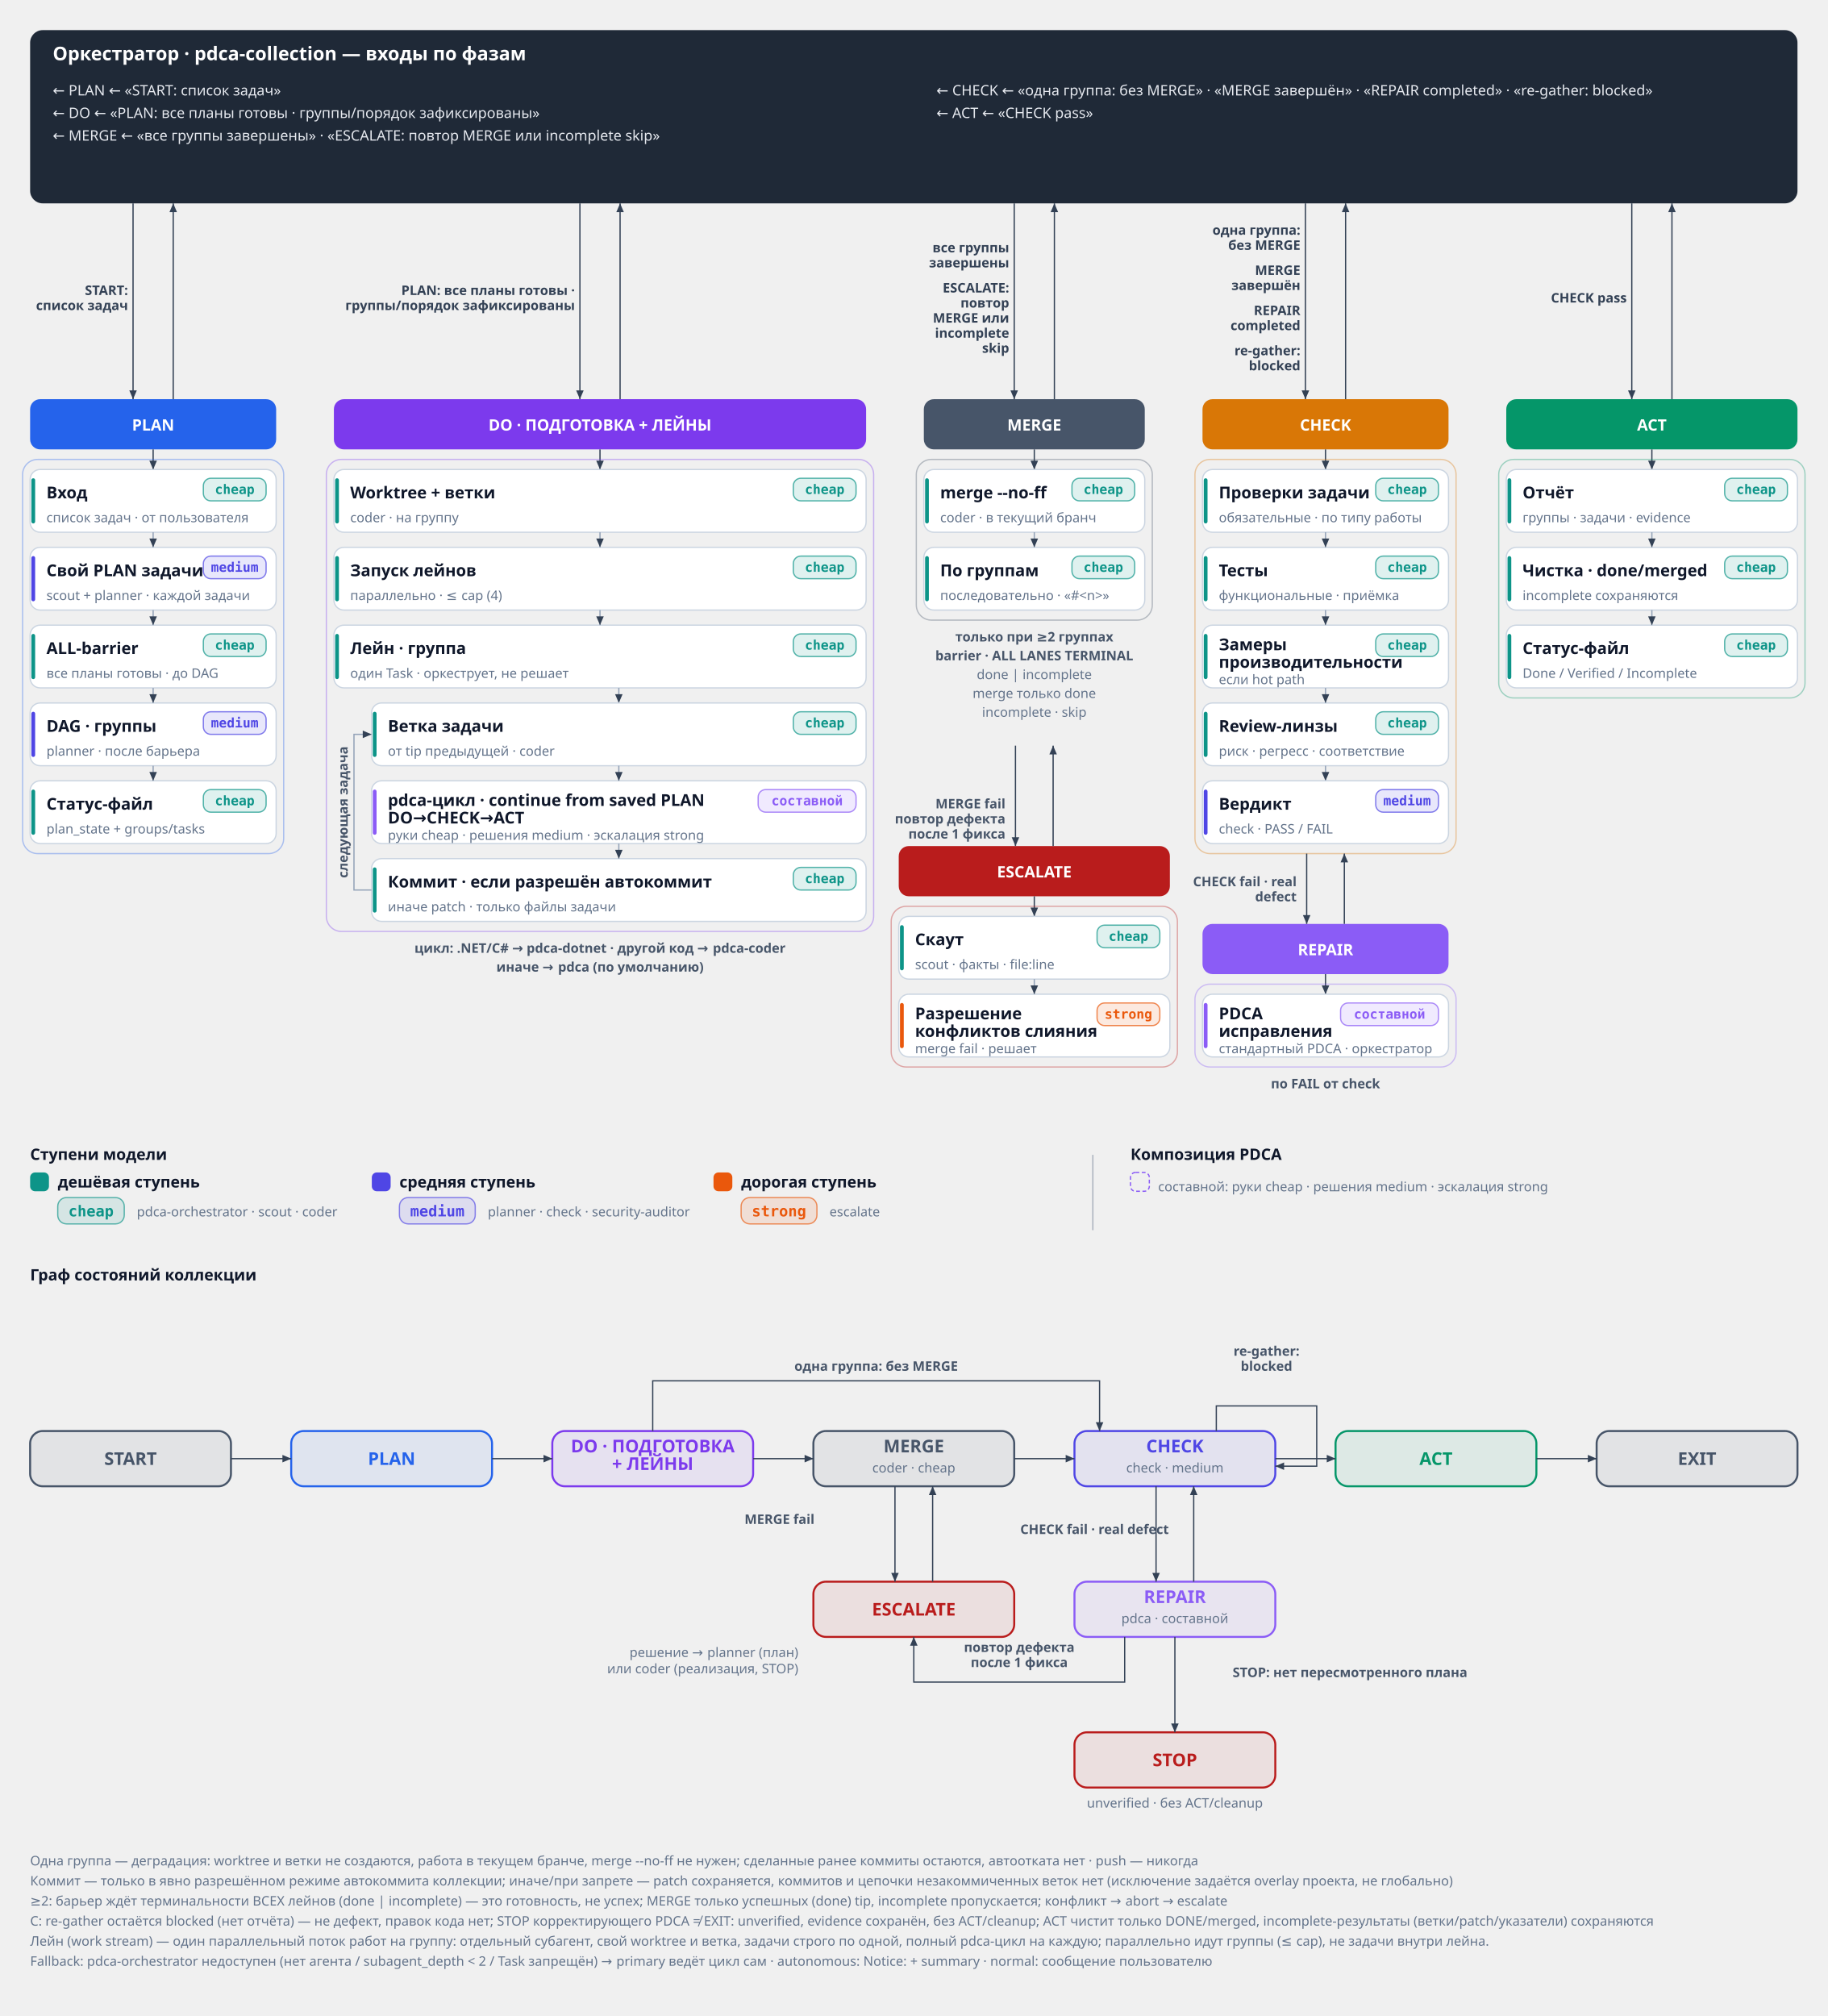
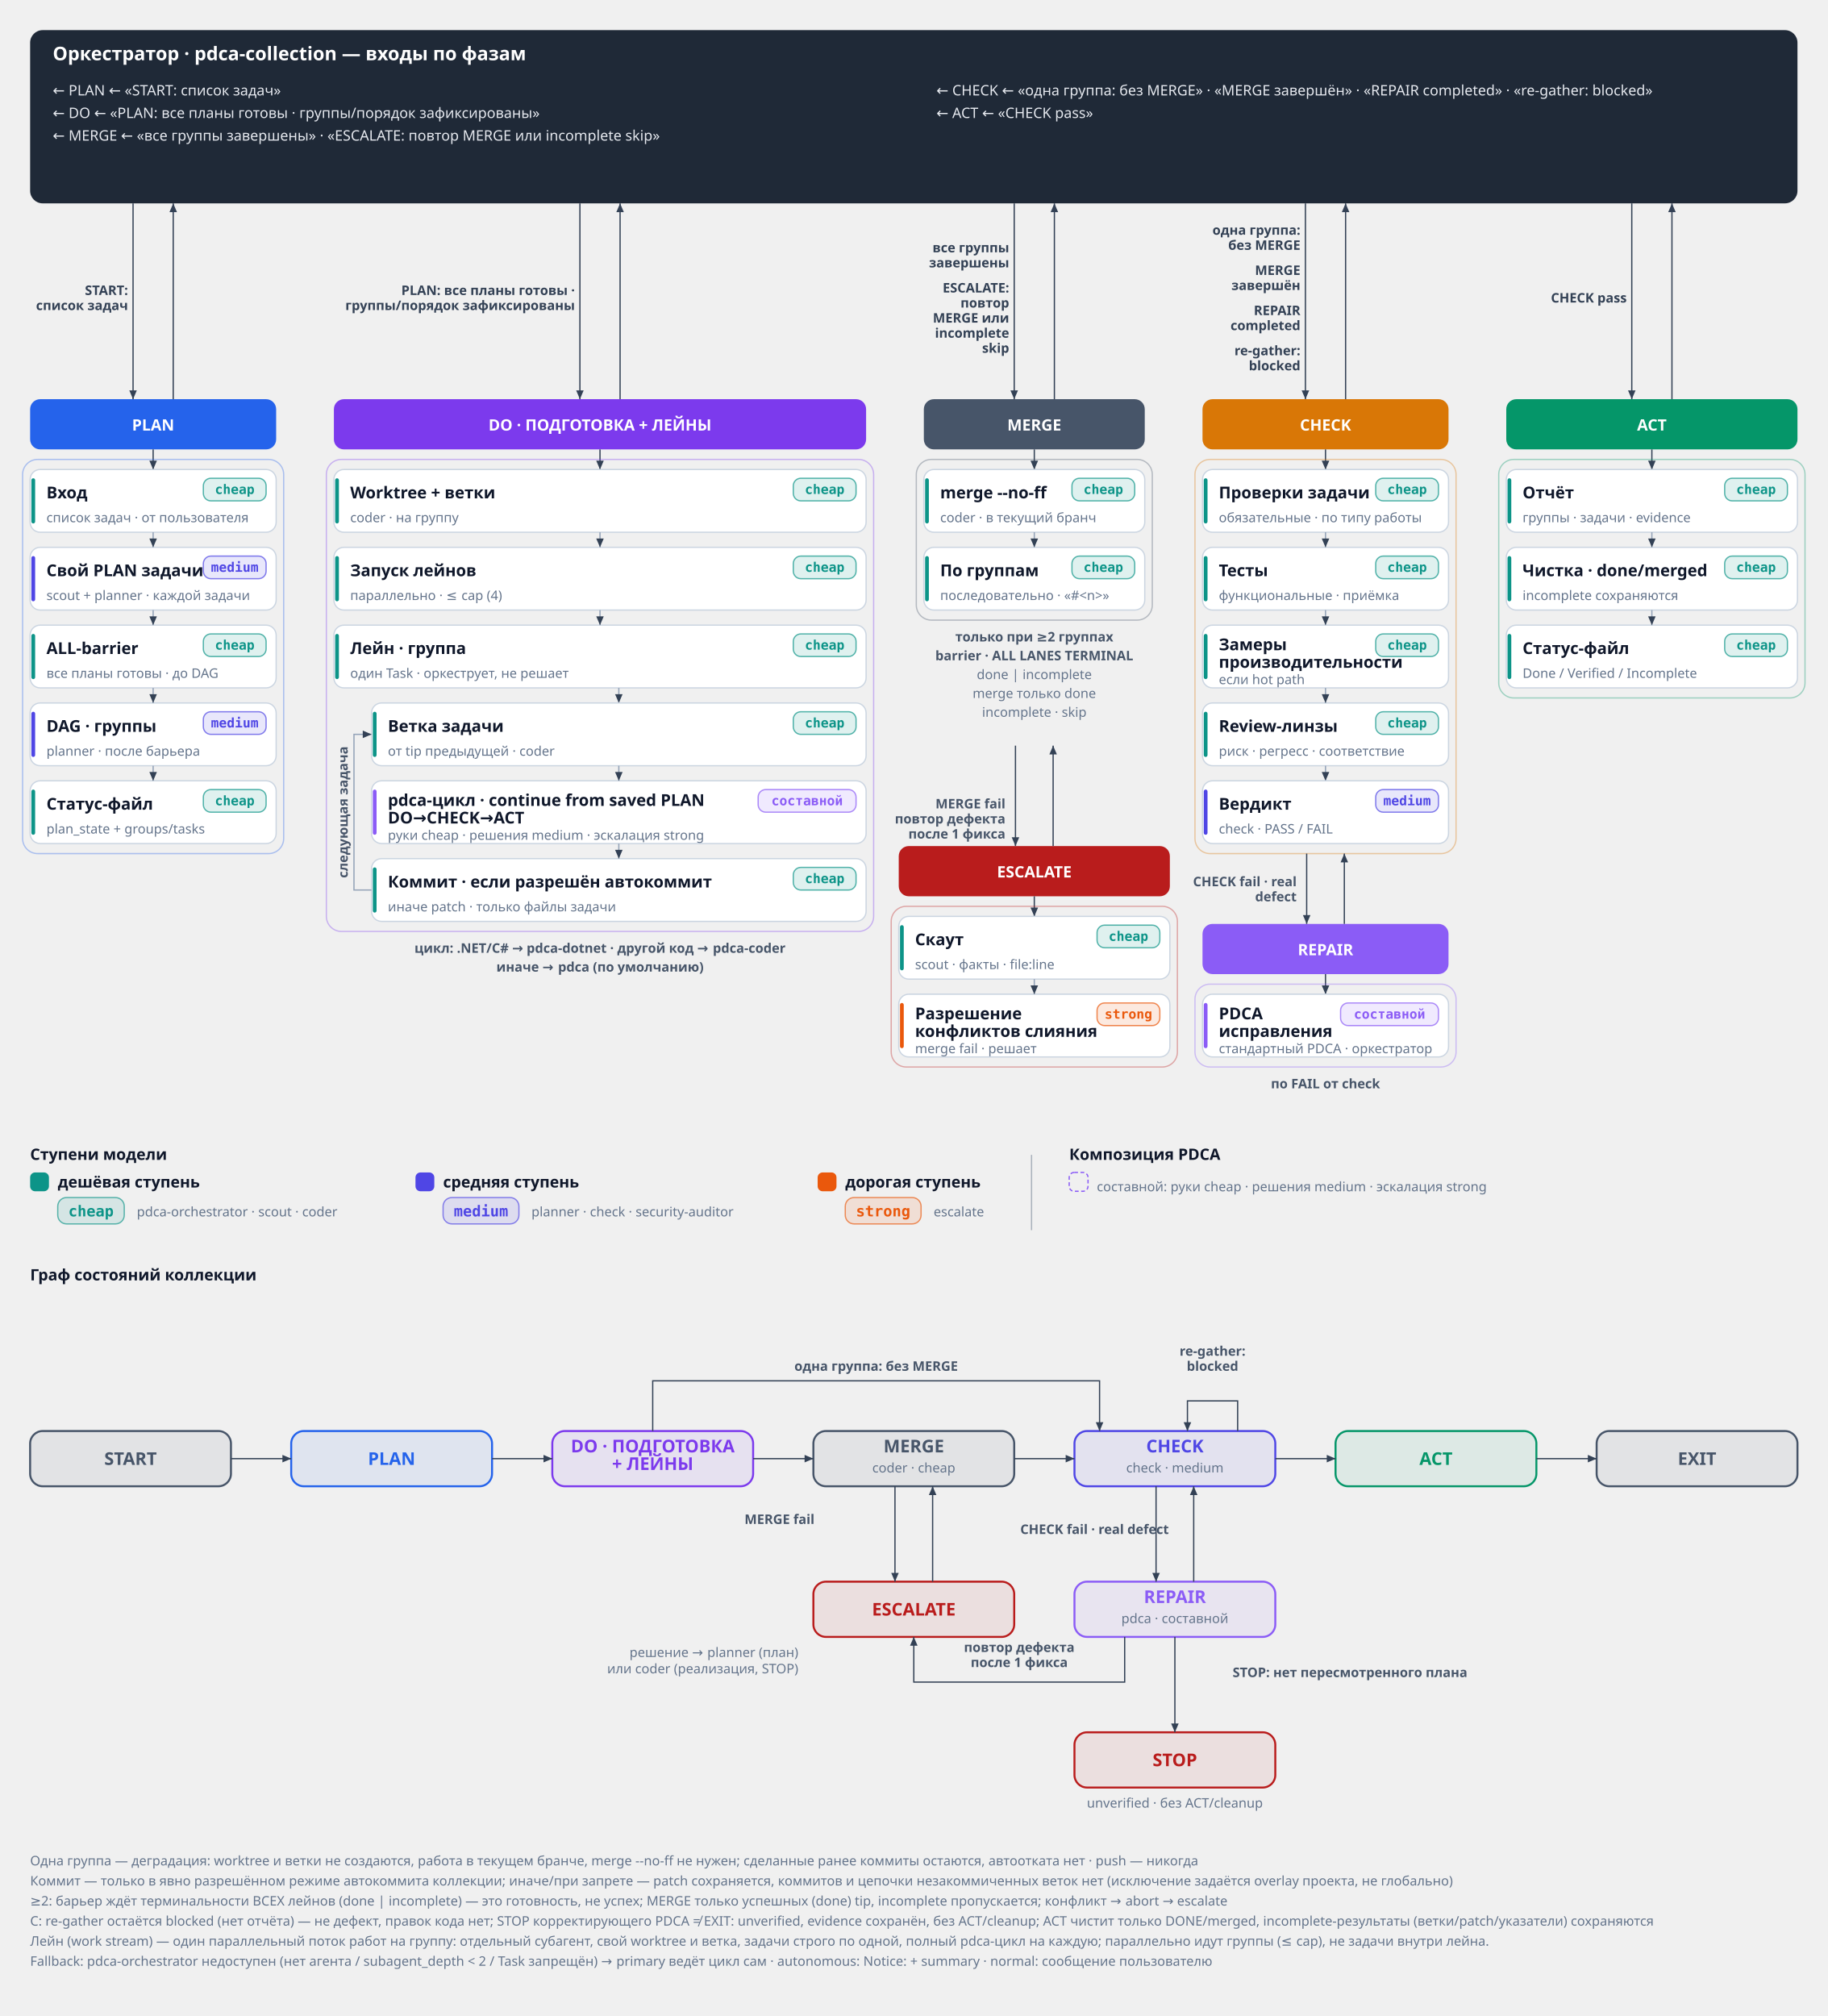
<svg xmlns="http://www.w3.org/2000/svg" viewBox="0 0 1456 1606" width="1456" font-family="Segoe UI, system-ui, sans-serif">
  <defs>
    <marker id="arrow" markerWidth="9" markerHeight="9" refX="7" refY="3" orient="auto">
      <path d="M0,0 L7,3 L0,6 Z" fill="#334155" />
    </marker>
  </defs>
  <style>
.t{font-size:13px;font-weight:600;fill:#0f172a}
.s{font-size:10.5px;fill:#64748b}
.h{font-size:12.5px;font-weight:700;fill:#ffffff}
.g{font-size:10.5px;font-weight:600}
.band{fill:#1f2937}
.bt{fill:#ffffff;font-size:15px;font-weight:700}
.ol{fill:#e6e9ef;font-size:11.5px}
.lt{font-size:12.5px;font-weight:700;fill:#0f172a}
.ls{font-size:10.5px;fill:#64748b}
.nt{font-size:10.5px;fill:#64748b}
.lm{font-family:ui-monospace,Consolas,Menlo,monospace;font-size:12px;font-weight:700}
.bm{font-family:ui-monospace,Consolas,Menlo,monospace;font-size:10.5px;font-weight:700}
.st{font-size:14px;font-weight:700}
</style>
  <rect x="24" y="24" width="1408" height="138" rx="10" class="band" data-band="orchestrator" />
  <text x="42" y="48" class="bt">Оркестратор · pdca-collection — входы по фазам</text>
  <text x="42" y="76" class="ol">← PLAN ← «START: список задач»</text>
  <text x="42" y="94" class="ol">← DO ← «PLAN: все планы готовы · группы/порядок зафиксированы»</text>
  <text x="42" y="112" class="ol">← MERGE ← «все группы завершены» · «ESCALATE: повтор MERGE или incomplete skip»</text>
  <text x="746.0" y="76" class="ol">← CHECK ← «одна группа: без MERGE» · «MERGE завершён» · «REPAIR completed» · «re-gather: blocked»</text>
  <text x="746.0" y="94" class="ol">← ACT ← «CHECK pass»</text>
  <g data-column="P">
    <g data-peer-header="P">
      <rect x="24" y="318" width="196" height="40" rx="8" fill="#2563eb" />
      <text x="122.0" y="343.0" class="h" text-anchor="middle">PLAN</text>
    </g>
    <polyline points="122.0,358 122.0,374" fill="none" stroke="#334155" marker-end="url(#arrow)" />
    <rect x="24" y="374" width="196" height="50" rx="8" fill="#ffffff" stroke="#cbd5e1" stroke-width="1" />
    <rect x="25" y="381" width="3" height="36" rx="1.5" fill="#0d9488" />
    <rect x="162" y="381" width="50" height="18" rx="6" fill="#0d9488" fill-opacity="0.13" stroke="#0d9488" stroke-opacity="0.7" />
    <text x="187.0" y="393.5" class="bm" fill="#0d9488" text-anchor="middle">cheap</text>
    <text x="37" y="397" class="t">Вход</text>
    <text x="37" y="416" class="s">список задач · от пользователя</text>
    <g data-step="task-plan">
      <rect x="24" y="436" width="196" height="50" rx="8" fill="#ffffff" stroke="#cbd5e1" stroke-width="1" />
      <rect x="25" y="443" width="3" height="36" rx="1.5" fill="#4f46e5" />
      <rect x="162" y="443" width="50" height="18" rx="6" fill="#4f46e5" fill-opacity="0.13" stroke="#4f46e5" stroke-opacity="0.7" />
      <text x="187.0" y="455.5" class="bm" fill="#4f46e5" text-anchor="middle">medium</text>
      <text x="37" y="459" class="t">Свой PLAN задачи</text>
      <text x="37" y="478" class="s">scout + planner · каждой задачи</text>
    </g>
    <g data-step="all-plans-barrier">
      <rect x="24" y="498" width="196" height="50" rx="8" fill="#ffffff" stroke="#cbd5e1" stroke-width="1" />
      <rect x="25" y="505" width="3" height="36" rx="1.5" fill="#0d9488" />
      <rect x="162" y="505" width="50" height="18" rx="6" fill="#0d9488" fill-opacity="0.13" stroke="#0d9488" stroke-opacity="0.7" />
      <text x="187.0" y="517.5" class="bm" fill="#0d9488" text-anchor="middle">cheap</text>
      <text x="37" y="521" class="t">ALL-barrier</text>
      <text x="37" y="540" class="s">все планы готовы · до DAG</text>
    </g>
    <g data-step="collection-scheduling">
      <rect x="24" y="560" width="196" height="50" rx="8" fill="#ffffff" stroke="#cbd5e1" stroke-width="1" />
      <rect x="25" y="567" width="3" height="36" rx="1.5" fill="#4f46e5" />
      <rect x="162" y="567" width="50" height="18" rx="6" fill="#4f46e5" fill-opacity="0.13" stroke="#4f46e5" stroke-opacity="0.7" />
      <text x="187.0" y="579.5" class="bm" fill="#4f46e5" text-anchor="middle">medium</text>
      <text x="37" y="583" class="t">DAG · группы</text>
      <text x="37" y="602" class="s">planner · после барьера</text>
    </g>
    <rect x="24" y="622" width="196" height="50" rx="8" fill="#ffffff" stroke="#cbd5e1" stroke-width="1" />
    <rect x="25" y="629" width="3" height="36" rx="1.5" fill="#0d9488" />
    <rect x="162" y="629" width="50" height="18" rx="6" fill="#0d9488" fill-opacity="0.13" stroke="#0d9488" stroke-opacity="0.7" />
    <text x="187.0" y="641.5" class="bm" fill="#0d9488" text-anchor="middle">cheap</text>
    <text x="37" y="645" class="t">Статус-файл</text>
    <text x="37" y="664" class="s">plan_state + groups/tasks</text>
    <polyline points="122.0,424 122.0,436" fill="none" stroke="#94a3b8" marker-end="url(#arrow)" />
    <polyline points="122.0,486 122.0,498" fill="none" stroke="#94a3b8" marker-end="url(#arrow)" />
    <polyline points="122.0,548 122.0,560" fill="none" stroke="#94a3b8" marker-end="url(#arrow)" />
    <polyline points="122.0,610 122.0,622" fill="none" stroke="#94a3b8" marker-end="url(#arrow)" />
    <rect x="18" y="366" width="208" height="314" rx="12" fill="none" stroke="#2563eb" stroke-opacity="0.35" stroke-width="1" data-frame="P" />
  </g>
  <g data-column="DO">
    <g data-peer-header="DO">
      <rect x="266.0" y="318" width="424" height="40" rx="8" fill="#7c3aed" />
      <text x="478.0" y="343.0" class="h" text-anchor="middle">DO · ПОДГОТОВКА + ЛЕЙНЫ</text>
    </g>
    <polyline points="478.0,358 478.0,374" fill="none" stroke="#334155" marker-end="url(#arrow)" />
    <rect x="266.0" y="374" width="424" height="50" rx="8" fill="#ffffff" stroke="#cbd5e1" stroke-width="1" />
    <rect x="267.0" y="381" width="3" height="36" rx="1.5" fill="#0d9488" />
    <rect x="632.0" y="381" width="50" height="18" rx="6" fill="#0d9488" fill-opacity="0.13" stroke="#0d9488" stroke-opacity="0.7" />
    <text x="657.0" y="393.5" class="bm" fill="#0d9488" text-anchor="middle">cheap</text>
    <text x="279.0" y="397" class="t">Worktree + ветки</text>
    <text x="279.0" y="416" class="s">coder · на группу</text>
    <rect x="266.0" y="436" width="424" height="50" rx="8" fill="#ffffff" stroke="#cbd5e1" stroke-width="1" />
    <rect x="267.0" y="443" width="3" height="36" rx="1.5" fill="#0d9488" />
    <rect x="632.0" y="443" width="50" height="18" rx="6" fill="#0d9488" fill-opacity="0.13" stroke="#0d9488" stroke-opacity="0.7" />
    <text x="657.0" y="455.5" class="bm" fill="#0d9488" text-anchor="middle">cheap</text>
    <text x="279.0" y="459" class="t">Запуск лейнов</text>
    <text x="279.0" y="478" class="s">параллельно · ≤ cap (4)</text>
    <polyline points="478.0,424 478.0,436" fill="none" stroke="#94a3b8" marker-end="url(#arrow)" />
    <rect x="266.0" y="498" width="424" height="50" rx="8" fill="#ffffff" stroke="#cbd5e1" stroke-width="1" />
    <rect x="267.0" y="505" width="3" height="36" rx="1.5" fill="#0d9488" />
    <rect x="632.0" y="505" width="50" height="18" rx="6" fill="#0d9488" fill-opacity="0.13" stroke="#0d9488" stroke-opacity="0.7" />
    <text x="657.0" y="517.5" class="bm" fill="#0d9488" text-anchor="middle">cheap</text>
    <text x="279.0" y="521" class="t">Лейн · группа</text>
    <text x="279.0" y="540" class="s">один Task · оркеструет, не решает</text>
    <polyline points="478.0,486 478.0,498" fill="none" stroke="#94a3b8" marker-end="url(#arrow)" />
    <polyline points="493.0,548 493.0,560" fill="none" stroke="#94a3b8" marker-end="url(#arrow)" />
    <rect x="296.0" y="560" width="394" height="50" rx="8" fill="#ffffff" stroke="#cbd5e1" stroke-width="1" />
    <rect x="297.0" y="567" width="3" height="36" rx="1.5" fill="#0d9488" />
    <rect x="632.0" y="567" width="50" height="18" rx="6" fill="#0d9488" fill-opacity="0.13" stroke="#0d9488" stroke-opacity="0.7" />
    <text x="657.0" y="579.5" class="bm" fill="#0d9488" text-anchor="middle">cheap</text>
    <text x="309.0" y="583" class="t">Ветка задачи</text>
    <text x="309.0" y="602" class="s">от tip предыдущей · coder</text>
    <rect x="296.0" y="622" width="394" height="50" rx="8" fill="#ffffff" stroke="#cbd5e1" stroke-width="1" />
    <rect x="297.0" y="629" width="3" height="36" rx="1.5" fill="#8b5cf6" />
    <rect x="604.0" y="629" width="78" height="18" rx="6" fill="#8b5cf6" fill-opacity="0.13" stroke="#8b5cf6" stroke-opacity="0.7" />
    <text x="643.0" y="641.5" class="bm" fill="#8b5cf6" text-anchor="middle">составной</text>
    <text x="309.0" y="642" class="t">pdca-цикл · continue from saved PLAN</text>
    <text x="309.0" y="656" class="t">DO→CHECK→ACT</text>
    <text x="309.0" y="669" class="s">руки cheap · решения medium · эскалация strong</text>
    <polyline points="493.0,610 493.0,622" fill="none" stroke="#94a3b8" marker-end="url(#arrow)" />
    <rect x="296.0" y="684" width="394" height="50" rx="8" fill="#ffffff" stroke="#cbd5e1" stroke-width="1" />
    <rect x="297.0" y="691" width="3" height="36" rx="1.5" fill="#0d9488" />
    <rect x="632.0" y="691" width="50" height="18" rx="6" fill="#0d9488" fill-opacity="0.13" stroke="#0d9488" stroke-opacity="0.7" />
    <text x="657.0" y="703.5" class="bm" fill="#0d9488" text-anchor="middle">cheap</text>
    <text x="309.0" y="707" class="t">Коммит · если разрешён автокоммит</text>
    <text x="309.0" y="726" class="s">иначе patch · только файлы задачи</text>
    <polyline points="493.0,672 493.0,684" fill="none" stroke="#94a3b8" marker-end="url(#arrow)" />
    <path d="M296.0,709.0 L282.0,709.0 L282.0,585.0 L296.0,585.0" fill="none" stroke="#94a3b8" marker-end="url(#arrow)" />
    <text x="277.0" y="647.0" class="g" fill="#475569" text-anchor="middle" transform="rotate(-90 277.0 647.0)">следующая задача</text>
    <rect x="260.0" y="366" width="436" height="376" rx="12" fill="none" stroke="#7c3aed" stroke-opacity="0.35" stroke-width="1" data-frame="DO" />
    <text x="478.0" y="759" class="g" fill="#475569" text-anchor="middle">цикл: .NET/C# → pdca-dotnet · другой код → pdca-coder</text>
    <text x="478.0" y="774" class="g" fill="#475569" text-anchor="middle">иначе → pdca (по умолчанию)</text>
  </g>
  <g data-column="MERGE">
    <g data-peer-header="MERGE">
      <rect x="736.0" y="318" width="176" height="40" rx="8" fill="#475569" />
      <text x="824.0" y="343.0" class="h" text-anchor="middle">MERGE</text>
    </g>
    <polyline points="824.0,358 824.0,374" fill="none" stroke="#334155" marker-end="url(#arrow)" />
    <rect x="736.0" y="374" width="176" height="50" rx="8" fill="#ffffff" stroke="#cbd5e1" stroke-width="1" />
    <rect x="737.0" y="381" width="3" height="36" rx="1.5" fill="#0d9488" />
    <rect x="854.0" y="381" width="50" height="18" rx="6" fill="#0d9488" fill-opacity="0.13" stroke="#0d9488" stroke-opacity="0.7" />
    <text x="879.0" y="393.5" class="bm" fill="#0d9488" text-anchor="middle">cheap</text>
    <text x="749.0" y="397" class="t">merge --no-ff</text>
    <text x="749.0" y="416" class="s">coder · в текущий бранч</text>
    <rect x="736.0" y="436" width="176" height="50" rx="8" fill="#ffffff" stroke="#cbd5e1" stroke-width="1" />
    <rect x="737.0" y="443" width="3" height="36" rx="1.5" fill="#0d9488" />
    <rect x="854.0" y="443" width="50" height="18" rx="6" fill="#0d9488" fill-opacity="0.13" stroke="#0d9488" stroke-opacity="0.7" />
    <text x="879.0" y="455.5" class="bm" fill="#0d9488" text-anchor="middle">cheap</text>
    <text x="749.0" y="459" class="t">По группам</text>
    <text x="749.0" y="478" class="s">последовательно · «#&lt;n&gt;»</text>
    <polyline points="824.0,424 824.0,436" fill="none" stroke="#94a3b8" marker-end="url(#arrow)" />
    <g data-condition="all-lanes-terminal">
      <rect x="730.0" y="366" width="188" height="128" rx="12" fill="none" stroke="#475569" stroke-opacity="0.35" stroke-width="1" data-frame="MERGE" />
      <text x="824.0" y="511" class="g" fill="#475569" text-anchor="middle">только при ≥2 группах</text>
      <text x="824.0" y="526" class="g" fill="#475569" text-anchor="middle">barrier · ALL LANES TERMINAL</text>
      <text x="824.0" y="541" class="ls" fill="#64748b" text-anchor="middle">done | incomplete</text>
      <text x="824.0" y="556" class="ls" fill="#64748b" text-anchor="middle">merge только done</text>
      <text x="824.0" y="571" class="ls" fill="#64748b" text-anchor="middle">incomplete · skip</text>
    </g>
  </g>
  <g data-column="C" data-role="check" data-tier="medium">
    <g data-peer-header="C">
      <rect x="958.0" y="318" width="196" height="40" rx="8" fill="#d97706" />
      <text x="1056.0" y="343.0" class="h" text-anchor="middle">CHECK</text>
    </g>
    <polyline points="1056.0,358 1056.0,374" fill="none" stroke="#334155" marker-end="url(#arrow)" />
    <rect x="958.0" y="374" width="196" height="50" rx="8" fill="#ffffff" stroke="#cbd5e1" stroke-width="1" />
    <rect x="959.0" y="381" width="3" height="36" rx="1.5" fill="#0d9488" />
    <rect x="1096.0" y="381" width="50" height="18" rx="6" fill="#0d9488" fill-opacity="0.13" stroke="#0d9488" stroke-opacity="0.7" />
    <text x="1121.0" y="393.5" class="bm" fill="#0d9488" text-anchor="middle">cheap</text>
    <text x="971.0" y="397" class="t">Проверки задачи</text>
    <text x="971.0" y="416" class="s">обязательные · по типу работы</text>
    <rect x="958.0" y="436" width="196" height="50" rx="8" fill="#ffffff" stroke="#cbd5e1" stroke-width="1" />
    <rect x="959.0" y="443" width="3" height="36" rx="1.5" fill="#0d9488" />
    <rect x="1096.0" y="443" width="50" height="18" rx="6" fill="#0d9488" fill-opacity="0.13" stroke="#0d9488" stroke-opacity="0.7" />
    <text x="1121.0" y="455.5" class="bm" fill="#0d9488" text-anchor="middle">cheap</text>
    <text x="971.0" y="459" class="t">Тесты</text>
    <text x="971.0" y="478" class="s">функциональные · приёмка</text>
    <rect x="958.0" y="498" width="196" height="50" rx="8" fill="#ffffff" stroke="#cbd5e1" stroke-width="1" />
    <rect x="959.0" y="505" width="3" height="36" rx="1.5" fill="#0d9488" />
    <rect x="1096.0" y="505" width="50" height="18" rx="6" fill="#0d9488" fill-opacity="0.13" stroke="#0d9488" stroke-opacity="0.7" />
    <text x="1121.0" y="517.5" class="bm" fill="#0d9488" text-anchor="middle">cheap</text>
    <text x="971.0" y="518" class="t">Замеры</text>
    <text x="971.0" y="532" class="t">производительности</text>
    <text x="971.0" y="545" class="s">если hot path</text>
    <rect x="958.0" y="560" width="196" height="50" rx="8" fill="#ffffff" stroke="#cbd5e1" stroke-width="1" />
    <rect x="959.0" y="567" width="3" height="36" rx="1.5" fill="#0d9488" />
    <rect x="1096.0" y="567" width="50" height="18" rx="6" fill="#0d9488" fill-opacity="0.13" stroke="#0d9488" stroke-opacity="0.7" />
    <text x="1121.0" y="579.5" class="bm" fill="#0d9488" text-anchor="middle">cheap</text>
    <text x="971.0" y="583" class="t">Review-линзы</text>
    <text x="971.0" y="602" class="s">риск · регресс · соответствие</text>
    <polyline points="1056.0,424 1056.0,436" fill="none" stroke="#94a3b8" marker-end="url(#arrow)" />
    <polyline points="1056.0,486 1056.0,498" fill="none" stroke="#94a3b8" marker-end="url(#arrow)" />
    <polyline points="1056.0,548 1056.0,560" fill="none" stroke="#94a3b8" marker-end="url(#arrow)" />
    <polyline points="1056.0,610 1056.0,622" fill="none" stroke="#94a3b8" marker-end="url(#arrow)" />
    <g data-step="check-verdict" data-role="check" data-tier="medium">
      <rect x="958.0" y="622" width="196" height="50" rx="8" fill="#ffffff" stroke="#cbd5e1" stroke-width="1" />
      <rect x="959.0" y="629" width="3" height="36" rx="1.5" fill="#4f46e5" />
      <rect x="1096.0" y="629" width="50" height="18" rx="6" fill="#4f46e5" fill-opacity="0.13" stroke="#4f46e5" stroke-opacity="0.7" />
      <text x="1121.0" y="641.5" class="bm" fill="#4f46e5" text-anchor="middle">medium</text>
      <text x="971.0" y="645" class="t">Вердикт</text>
      <text x="971.0" y="664" class="s">check · PASS / FAIL</text>
    </g>
    <rect x="952.0" y="366" width="208" height="314" rx="12" fill="none" stroke="#d97706" stroke-opacity="0.35" stroke-width="1" data-frame="C" />
  </g>
  <g data-column="A">
    <g data-peer-header="A">
      <rect x="1200.0" y="318" width="232" height="40" rx="8" fill="#059669" />
      <text x="1316.0" y="343.0" class="h" text-anchor="middle">ACT</text>
    </g>
    <polyline points="1316.0,358 1316.0,374" fill="none" stroke="#334155" marker-end="url(#arrow)" />
    <rect x="1200.0" y="374" width="232" height="50" rx="8" fill="#ffffff" stroke="#cbd5e1" stroke-width="1" />
    <rect x="1201.0" y="381" width="3" height="36" rx="1.5" fill="#0d9488" />
    <rect x="1374.0" y="381" width="50" height="18" rx="6" fill="#0d9488" fill-opacity="0.13" stroke="#0d9488" stroke-opacity="0.7" />
    <text x="1399.0" y="393.5" class="bm" fill="#0d9488" text-anchor="middle">cheap</text>
    <text x="1213.0" y="397" class="t">Отчёт</text>
    <text x="1213.0" y="416" class="s">группы · задачи · evidence</text>
    <rect x="1200.0" y="436" width="232" height="50" rx="8" fill="#ffffff" stroke="#cbd5e1" stroke-width="1" />
    <rect x="1201.0" y="443" width="3" height="36" rx="1.5" fill="#0d9488" />
    <rect x="1374.0" y="443" width="50" height="18" rx="6" fill="#0d9488" fill-opacity="0.13" stroke="#0d9488" stroke-opacity="0.7" />
    <text x="1399.0" y="455.5" class="bm" fill="#0d9488" text-anchor="middle">cheap</text>
    <text x="1213.0" y="459" class="t">Чистка · done/merged</text>
    <text x="1213.0" y="478" class="s">incomplete сохраняются</text>
    <rect x="1200.0" y="498" width="232" height="50" rx="8" fill="#ffffff" stroke="#cbd5e1" stroke-width="1" />
    <rect x="1201.0" y="505" width="3" height="36" rx="1.5" fill="#0d9488" />
    <rect x="1374.0" y="505" width="50" height="18" rx="6" fill="#0d9488" fill-opacity="0.13" stroke="#0d9488" stroke-opacity="0.7" />
    <text x="1399.0" y="517.5" class="bm" fill="#0d9488" text-anchor="middle">cheap</text>
    <text x="1213.0" y="521" class="t">Статус-файл</text>
    <text x="1213.0" y="540" class="s">Done / Verified / Incomplete</text>
    <polyline points="1316.0,424 1316.0,436" fill="none" stroke="#94a3b8" marker-end="url(#arrow)" />
    <polyline points="1316.0,486 1316.0,498" fill="none" stroke="#94a3b8" marker-end="url(#arrow)" />
    <rect x="1194.0" y="366" width="244" height="190" rx="12" fill="none" stroke="#059669" stroke-opacity="0.35" stroke-width="1" data-frame="A" />
  </g>
  <g data-column="REPAIR" data-child-of="C" data-dispatched-by="orchestrator" data-main-recovery="corrective-pdca" data-composition="composite">
    <g data-peer-header="REPAIR">
      <rect x="958.0" y="736" width="196" height="40" rx="8" fill="#8b5cf6" />
      <text x="1056.0" y="761.0" class="h" text-anchor="middle">REPAIR</text>
    </g>
    <polyline points="1056.0,776 1056.0,792" fill="none" stroke="#334155" marker-end="url(#arrow)" />
    <rect x="958.0" y="792" width="196" height="50" rx="8" fill="#ffffff" stroke="#cbd5e1" stroke-width="1" />
    <rect x="959.0" y="799" width="3" height="36" rx="1.5" fill="#8b5cf6" />
    <rect x="1068.0" y="799" width="78" height="18" rx="6" fill="#8b5cf6" fill-opacity="0.13" stroke="#8b5cf6" stroke-opacity="0.7" />
    <text x="1107.0" y="811.5" class="bm" fill="#8b5cf6" text-anchor="middle">составной</text>
    <text x="971.0" y="812" class="t">PDCA</text>
    <text x="971.0" y="826" class="t">исправления</text>
    <text x="971.0" y="839" class="s">стандартный PDCA · оркестратор</text>
    <rect x="952.0" y="784" width="208" height="66" rx="12" fill="none" stroke="#8b5cf6" stroke-opacity="0.35" stroke-width="1" data-frame="REPAIR" />
    <text x="1056.0" y="867" class="g" fill="#475569" text-anchor="middle">по FAIL от check</text>
  </g>
  <g data-bus="dispatch" data-origin="C" data-target="REPAIR" data-kind="dispatch">
    <polyline points="1041.0,680 1041.0,736" fill="none" stroke="#334155" marker-end="url(#arrow)" />
    <g data-entry-from="C" data-entry-to="REPAIR" data-entry-condition="FAIL">
      <text x="1033.0" y="706" class="g" fill="#475569" text-anchor="end">CHECK fail · real</text>
      <text x="1033.0" y="718" class="g" fill="#475569" text-anchor="end">defect</text>
    </g>
  </g>
  <g data-bus="result" data-origin="REPAIR" data-target="C" data-kind="result">
    <polyline points="1071.0,736 1071.0,680" fill="none" stroke="#334155" marker-end="url(#arrow)" />
  </g>
  <g data-column="E" data-child-of="MERGE" data-dispatched-by="orchestrator">
    <g data-peer-header="E">
      <rect x="716.0" y="674" width="216" height="40" rx="8" fill="#b91c1c" />
      <text x="824.0" y="699.0" class="h" text-anchor="middle">ESCALATE</text>
    </g>
    <polyline points="824.0,714 824.0,730" fill="none" stroke="#334155" marker-end="url(#arrow)" />
    <rect x="716.0" y="730" width="216" height="50" rx="8" fill="#ffffff" stroke="#cbd5e1" stroke-width="1" />
    <rect x="717.0" y="737" width="3" height="36" rx="1.5" fill="#0d9488" />
    <rect x="874.0" y="737" width="50" height="18" rx="6" fill="#0d9488" fill-opacity="0.13" stroke="#0d9488" stroke-opacity="0.7" />
    <text x="899.0" y="749.5" class="bm" fill="#0d9488" text-anchor="middle">cheap</text>
    <text x="729.0" y="753" class="t">Скаут</text>
    <text x="729.0" y="772" class="s">scout · факты · file:line</text>
    <rect x="716.0" y="792" width="216" height="50" rx="8" fill="#ffffff" stroke="#cbd5e1" stroke-width="1" />
    <rect x="717.0" y="799" width="3" height="36" rx="1.5" fill="#ea580c" />
    <rect x="874.0" y="799" width="50" height="18" rx="6" fill="#ea580c" fill-opacity="0.13" stroke="#ea580c" stroke-opacity="0.7" />
    <text x="899.0" y="811.5" class="bm" fill="#ea580c" text-anchor="middle">strong</text>
    <text x="729.0" y="812" class="t">Разрешение</text>
    <text x="729.0" y="826" class="t">конфликтов слияния</text>
    <text x="729.0" y="839" class="s">merge fail · решает</text>
    <polyline points="824.0,780 824.0,792" fill="none" stroke="#94a3b8" marker-end="url(#arrow)" />
    <rect x="710.0" y="722" width="228" height="128" rx="12" fill="none" stroke="#b91c1c" stroke-opacity="0.35" stroke-width="1" data-frame="E" />
  </g>
  <g data-bus="dispatch" data-origin="MERGE" data-target="E" data-kind="dispatch">
    <polyline points="809.0,594 809.0,674" fill="none" stroke="#334155" marker-end="url(#arrow)" />
    <g data-entry-from="MERGE" data-entry-to="ESCALATE" data-entry-condition="merge-конфликт">
      <text x="801.0" y="644" class="g" fill="#475569" text-anchor="end">MERGE fail</text>
    </g>
    <g data-entry-from="REPAIR" data-entry-to="ESCALATE" data-entry-condition="повтор дефекта после 1 фикса">
      <text x="801.0" y="656" class="g" fill="#475569" text-anchor="end">повтор дефекта</text>
      <text x="801.0" y="668" class="g" fill="#475569" text-anchor="end">после 1 фикса</text>
    </g>
  </g>
  <g data-bus="result" data-origin="E" data-target="MERGE" data-kind="result">
    <polyline points="839.0,674 839.0,594" fill="none" stroke="#334155" marker-end="url(#arrow)" />
  </g>
  <g data-bus="dispatch" data-origin="orchestrator" data-target="P" data-kind="dispatch">
    <polyline points="106.0,162 106.0,318" fill="none" stroke="#334155" marker-end="url(#arrow)" />
    <g data-entry-from="START" data-entry-to="P" data-entry-condition="старт">
      <text x="102.0" y="235.0" class="g" fill="#334155" text-anchor="end">START:</text>
      <text x="102.0" y="247.0" class="g" fill="#334155" text-anchor="end">список задач</text>
    </g>
  </g>
  <g data-bus="result" data-origin="P" data-target="orchestrator" data-kind="result">
    <polyline points="138.0,318 138.0,162" fill="none" stroke="#334155" marker-end="url(#arrow)" />
  </g>
  <g data-bus="dispatch" data-origin="orchestrator" data-target="DO" data-kind="dispatch">
    <polyline points="462.0,162 462.0,318" fill="none" stroke="#334155" marker-end="url(#arrow)" />
    <g data-entry-from="P" data-entry-to="DO" data-entry-condition="группы">
      <text x="458.0" y="235.0" class="g" fill="#334155" text-anchor="end">PLAN: все планы готовы ·</text>
      <text x="458.0" y="247.0" class="g" fill="#334155" text-anchor="end">группы/порядок зафиксированы</text>
    </g>
  </g>
  <g data-bus="result" data-origin="DO" data-target="orchestrator" data-kind="result">
    <polyline points="494.0,318 494.0,162" fill="none" stroke="#334155" marker-end="url(#arrow)" />
  </g>
  <g data-bus="dispatch" data-origin="orchestrator" data-target="MERGE" data-kind="dispatch">
    <polyline points="808.0,162 808.0,318" fill="none" stroke="#334155" marker-end="url(#arrow)" />
    <g data-entry-from="DO" data-entry-to="MERGE" data-entry-condition="≥2 · all-lanes-terminal">
      <text x="804.0" y="201.0" class="g" fill="#334155" text-anchor="end">все группы</text>
      <text x="804.0" y="213.0" class="g" fill="#334155" text-anchor="end">завершены</text>
    </g>
    <g data-entry-from="ESCALATE" data-entry-to="MERGE" data-entry-condition="решено/переставить/пометить incomplete">
      <text x="804.0" y="233.0" class="g" fill="#334155" text-anchor="end">ESCALATE:</text>
      <text x="804.0" y="245.0" class="g" fill="#334155" text-anchor="end">повтор</text>
      <text x="804.0" y="257.0" class="g" fill="#334155" text-anchor="end">MERGE или</text>
      <text x="804.0" y="269.0" class="g" fill="#334155" text-anchor="end">incomplete</text>
      <text x="804.0" y="281.0" class="g" fill="#334155" text-anchor="end">skip</text>
    </g>
  </g>
  <g data-bus="result" data-origin="MERGE" data-target="orchestrator" data-kind="result">
    <polyline points="840.0,318 840.0,162" fill="none" stroke="#334155" marker-end="url(#arrow)" />
  </g>
  <g data-bus="dispatch" data-origin="orchestrator" data-target="C" data-kind="dispatch">
    <polyline points="1040.0,162 1040.0,318" fill="none" stroke="#334155" marker-end="url(#arrow)" />
    <g data-entry-from="DO" data-entry-to="C" data-entry-condition="одна группа · без merge">
      <text x="1036.0" y="187.0" class="g" fill="#334155" text-anchor="end">одна группа:</text>
      <text x="1036.0" y="199.0" class="g" fill="#334155" text-anchor="end">без MERGE</text>
    </g>
    <g data-entry-from="MERGE" data-entry-to="C" data-entry-condition="интеграция завершена">
      <text x="1036.0" y="219.0" class="g" fill="#334155" text-anchor="end">MERGE</text>
      <text x="1036.0" y="231.0" class="g" fill="#334155" text-anchor="end">завершён</text>
    </g>
    <g data-entry-from="REPAIR" data-entry-to="C" data-entry-condition="full-verification">
      <text x="1036.0" y="251.0" class="g" fill="#334155" text-anchor="end">REPAIR</text>
      <text x="1036.0" y="263.0" class="g" fill="#334155" text-anchor="end">completed</text>
    </g>
    <g data-entry-from="C" data-entry-to="C" data-entry-condition="re-gather">
      <text x="1036.0" y="283.0" class="g" fill="#334155" text-anchor="end">re-gather:</text>
      <text x="1036.0" y="295.0" class="g" fill="#334155" text-anchor="end">blocked</text>
    </g>
  </g>
  <g data-bus="result" data-origin="C" data-target="orchestrator" data-kind="result">
    <polyline points="1072.0,318 1072.0,162" fill="none" stroke="#334155" marker-end="url(#arrow)" />
  </g>
  <g data-bus="dispatch" data-origin="orchestrator" data-target="A" data-kind="dispatch">
    <polyline points="1300.0,162 1300.0,318" fill="none" stroke="#334155" marker-end="url(#arrow)" />
    <g data-entry-from="C" data-entry-to="A" data-entry-condition="PASS">
      <text x="1296.0" y="241.0" class="g" fill="#334155" text-anchor="end">CHECK pass</text>
    </g>
  </g>
  <g data-bus="result" data-origin="A" data-target="orchestrator" data-kind="result">
    <polyline points="1332.0,318 1332.0,162" fill="none" stroke="#334155" marker-end="url(#arrow)" />
  </g>
  <g data-legend="model-tiers">
    <text x="24" y="924" class="lt">Ступени модели</text>
-     <text x="46.0" y="946" class="lt">дешёвая ступень</text>
-     <rect x="24.0" y="934" width="15" height="15" rx="4" fill="#0d9488" />
-     <rect x="46.0" y="954" width="53.0" height="21" rx="7" fill="#0d9488" fill-opacity="0.12" stroke="#0d9488" stroke-opacity="0.65" />
+     <text x="46" y="946" class="lt">дешёвая ступень</text>
+     <rect x="24" y="934" width="15" height="15" rx="4" fill="#0d9488" />
+     <rect x="46" y="954" width="53.0" height="21" rx="7" fill="#0d9488" fill-opacity="0.12" stroke="#0d9488" stroke-opacity="0.65" />
    <text x="72.5" y="969" class="lm" fill="#0d9488" text-anchor="middle">cheap</text>
    <text x="109.0" y="969" class="ls">pdca-orchestrator · scout · coder</text>
-     <text x="318.213" y="946" class="lt">средняя ступень</text>
-     <rect x="296.213" y="934" width="15" height="15" rx="4" fill="#4f46e5" />
-     <rect x="318.213" y="954" width="60.4" height="21" rx="7" fill="#4f46e5" fill-opacity="0.12" stroke="#4f46e5" stroke-opacity="0.65" />
-     <text x="348.413" y="969" class="lm" fill="#4f46e5" text-anchor="middle">medium</text>
-     <text x="388.613" y="969" class="ls">planner · check · security-auditor</text>
-     <text x="590.427" y="946" class="lt">дорогая ступень</text>
-     <rect x="568.427" y="934" width="15" height="15" rx="4" fill="#ea580c" />
-     <rect x="590.427" y="954" width="60.4" height="21" rx="7" fill="#ea580c" fill-opacity="0.12" stroke="#ea580c" stroke-opacity="0.65" />
-     <text x="620.627" y="969" class="lm" fill="#ea580c" text-anchor="middle">strong</text>
-     <text x="660.827" y="969" class="ls">escalate</text>
-   </g>
-   <line x1="870.64" y1="920" x2="870.64" y2="980" stroke="#64748b" stroke-opacity="0.5" />
+     <text x="353.0" y="946" class="lt">средняя ступень</text>
+     <rect x="331.0" y="934" width="15" height="15" rx="4" fill="#4f46e5" />
+     <rect x="353.0" y="954" width="60.4" height="21" rx="7" fill="#4f46e5" fill-opacity="0.12" stroke="#4f46e5" stroke-opacity="0.65" />
+     <text x="383.2" y="969" class="lm" fill="#4f46e5" text-anchor="middle">medium</text>
+     <text x="423.4" y="969" class="ls">planner · check · security-auditor</text>
+     <text x="673.4" y="946" class="lt">дорогая ступень</text>
+     <rect x="651.4" y="934" width="15" height="15" rx="4" fill="#ea580c" />
+     <rect x="673.4" y="954" width="60.4" height="21" rx="7" fill="#ea580c" fill-opacity="0.12" stroke="#ea580c" stroke-opacity="0.65" />
+     <text x="703.6" y="969" class="lm" fill="#ea580c" text-anchor="middle">strong</text>
+     <text x="743.8" y="969" class="ls">escalate</text>
+   </g>
+   <line x1="821.8" y1="920" x2="821.8" y2="980" stroke="#64748b" stroke-opacity="0.5" />
  <g data-legend="composition">
-     <text x="900.64" y="924" class="lt">Композиция PDCA</text>
-     <rect x="900.64" y="934" width="15" height="15" rx="4" fill="none" stroke="#8b5cf6" stroke-dasharray="3 2" />
-     <text x="922.64" y="949" class="ls" fill="#475569">составной: руки cheap · решения medium · эскалация strong</text>
+     <text x="851.8" y="924" class="lt">Композиция PDCA</text>
+     <rect x="851.8" y="934" width="15" height="15" rx="4" fill="none" stroke="#8b5cf6" stroke-dasharray="3 2" />
+     <text x="873.8" y="949" class="ls" fill="#475569">составной: руки cheap · решения medium · эскалация strong</text>
  </g>
  <text x="24" y="1020" class="lt">Граф состояний коллекции</text>
  <g data-node="START">
    <rect x="24" y="1140" width="160" height="44" rx="10" fill="#475569" fill-opacity="0.08" stroke="#475569" stroke-width="1.6" />
    <text x="104.0" y="1167.0" class="st" fill="#475569" text-anchor="middle">START</text>
  </g>
  <g data-node="P">
    <rect x="232" y="1140" width="160" height="44" rx="10" fill="#2563eb" fill-opacity="0.08" stroke="#2563eb" stroke-width="1.6" />
    <text x="312.0" y="1167.0" class="st" fill="#2563eb" text-anchor="middle">PLAN</text>
  </g>
  <g data-node="DO" data-tier="cheap">
    <rect x="440" y="1140" width="160" height="44" rx="10" fill="#7c3aed" fill-opacity="0.08" stroke="#7c3aed" stroke-width="1.6" />
    <text x="520.0" y="1157" class="st" fill="#7c3aed" text-anchor="middle">DO · ПОДГОТОВКА</text>
    <text x="520.0" y="1171" class="st" fill="#7c3aed" text-anchor="middle">+ ЛЕЙНЫ</text>
  </g>
  <g data-node="MERGE" data-tier="cheap">
    <rect x="648" y="1140" width="160" height="44" rx="10" fill="#475569" fill-opacity="0.08" stroke="#475569" stroke-width="1.6" />
    <text x="728.0" y="1157" class="st" fill="#475569" text-anchor="middle">MERGE</text>
    <text x="728.0" y="1173" class="ls" fill="#475569" text-anchor="middle">coder · cheap</text>
  </g>
  <g data-node="C" data-tier="medium">
    <rect x="856" y="1140" width="160" height="44" rx="10" fill="#4f46e5" fill-opacity="0.08" stroke="#4f46e5" stroke-width="1.6" />
    <text x="936.0" y="1157" class="st" fill="#4f46e5" text-anchor="middle">CHECK</text>
    <text x="936.0" y="1173" class="ls" fill="#4f46e5" text-anchor="middle">check · medium</text>
  </g>
  <g data-node="A">
    <rect x="1064" y="1140" width="160" height="44" rx="10" fill="#059669" fill-opacity="0.08" stroke="#059669" stroke-width="1.6" />
    <text x="1144.0" y="1167.0" class="st" fill="#059669" text-anchor="middle">ACT</text>
  </g>
  <g data-node="EXIT">
    <rect x="1272" y="1140" width="160" height="44" rx="10" fill="#475569" fill-opacity="0.08" stroke="#475569" stroke-width="1.6" />
    <text x="1352.0" y="1167.0" class="st" fill="#475569" text-anchor="middle">EXIT</text>
  </g>
  <g data-node="REPAIR" data-composition="composite">
    <rect x="856" y="1260" width="160" height="44" rx="10" fill="#8b5cf6" fill-opacity="0.08" stroke="#8b5cf6" stroke-width="1.6" />
    <text x="936.0" y="1277" class="st" fill="#8b5cf6" text-anchor="middle">REPAIR</text>
    <text x="936.0" y="1293" class="ls" fill="#8b5cf6" text-anchor="middle">pdca · составной</text>
  </g>
  <g data-node="ESCALATE" data-tier="strong">
    <rect x="648" y="1260" width="160" height="44" rx="10" fill="#b91c1c" fill-opacity="0.08" stroke="#b91c1c" stroke-width="1.6" />
    <text x="728.0" y="1287.0" class="st" fill="#b91c1c" text-anchor="middle">ESCALATE</text>
  </g>
  <g data-annotation="ESCALATE">
    <text x="636" y="1320" class="nt" text-anchor="end">решение → planner (план)</text>
    <text x="636" y="1333" class="nt" text-anchor="end">или coder (реализация, STOP)</text>
  </g>
  <g data-node="STOP">
    <rect x="856" y="1380" width="160" height="44" rx="10" fill="#b91c1c" fill-opacity="0.08" stroke="#b91c1c" stroke-width="1.6" />
    <text x="936.0" y="1407.0" class="st" fill="#b91c1c" text-anchor="middle">STOP</text>
  </g>
  <g data-annotation="STOP">
    <text x="936.0" y="1440" class="nt" text-anchor="middle">unverified · без ACT/cleanup</text>
  </g>
  <g data-from="START" data-to="P" data-condition="старт">
    <polyline points="184,1162.0 232,1162.0" fill="none" stroke="#334155" marker-end="url(#arrow)" />
  </g>
  <g data-from="P" data-to="DO" data-condition="группы">
    <polyline points="392,1162.0 440,1162.0" fill="none" stroke="#334155" marker-end="url(#arrow)" />
  </g>
  <g data-from="DO" data-to="MERGE" data-condition="≥2 · all-lanes-terminal">
    <polyline points="600,1162.0 648,1162.0" fill="none" stroke="#334155" marker-end="url(#arrow)" />
  </g>
  <g data-from="DO" data-to="C" data-condition="одна группа · без merge">
    <polyline points="520.0,1140 520.0,1100 876,1100 876,1140" fill="none" stroke="#334155" marker-end="url(#arrow)" />
    <text x="698.0" y="1092" class="g" fill="#475569" text-anchor="middle">одна группа: без MERGE</text>
  </g>
  <g data-from="MERGE" data-to="C" data-condition="интеграция завершена">
    <polyline points="808,1162.0 856,1162.0" fill="none" stroke="#334155" marker-end="url(#arrow)" />
  </g>
  <g data-from="C" data-to="REPAIR" data-condition="FAIL" data-dispatched-by="orchestrator">
    <polyline points="921.0,1184 921.0,1260" fill="none" stroke="#334155" marker-end="url(#arrow)" />
    <text x="872.0" y="1222.0" class="g" fill="#475569" text-anchor="middle">CHECK fail · real defect</text>
  </g>
  <g data-from="REPAIR" data-to="C" data-condition="full-verification">
    <polyline points="951.0,1260 951.0,1184" fill="none" stroke="#334155" marker-end="url(#arrow)" />
  </g>
  <g data-from="C" data-to="C" data-condition="re-gather">
-     <polyline points="969,1140 969,1120 1049,1120 1049,1168 1016,1168" fill="none" stroke="#334155" marker-end="url(#arrow)" />
-     <text x="1009" y="1080" class="g" fill="#475569" text-anchor="middle">re-gather:</text>
-     <text x="1009" y="1092" class="g" fill="#475569" text-anchor="middle">blocked</text>
+     <polyline points="986,1140 986,1116 946,1116 946,1140" fill="none" stroke="#334155" marker-end="url(#arrow)" />
+     <text x="966" y="1080" class="g" fill="#475569" text-anchor="middle">re-gather:</text>
+     <text x="966" y="1092" class="g" fill="#475569" text-anchor="middle">blocked</text>
  </g>
  <g data-from="C" data-to="A" data-condition="PASS">
    <polyline points="1016,1162.0 1064,1162.0" fill="none" stroke="#334155" marker-end="url(#arrow)" />
  </g>
  <g data-from="A" data-to="EXIT" data-condition="finalized">
    <polyline points="1224,1162.0 1272,1162.0" fill="none" stroke="#334155" marker-end="url(#arrow)" />
  </g>
  <g data-from="MERGE" data-to="ESCALATE" data-condition="merge-конфликт">
    <polyline points="713.0,1184 713.0,1260" fill="none" stroke="#334155" marker-end="url(#arrow)" />
    <text x="621.0" y="1214.0" class="g" fill="#475569" text-anchor="middle">MERGE fail</text>
  </g>
  <g data-from="ESCALATE" data-to="MERGE" data-condition="решено/переставить/пометить incomplete" data-dispatched-by="orchestrator">
    <polyline points="743.0,1260 743.0,1184" fill="none" stroke="#334155" marker-end="url(#arrow)" />
  </g>
  <g data-from="REPAIR" data-to="ESCALATE" data-condition="повтор дефекта после 1 фикса">
    <polyline points="896,1304 896,1340 728.0,1340 728.0,1304" fill="none" stroke="#334155" marker-end="url(#arrow)" />
    <text x="812.0" y="1316" class="g" fill="#475569" text-anchor="middle">повтор дефекта</text>
    <text x="812.0" y="1328" class="g" fill="#475569" text-anchor="middle">после 1 фикса</text>
  </g>
  <g data-from="REPAIR" data-to="STOP" data-condition="ревизия исчерпана · нет плана">
    <polyline points="936.0,1304 936.0,1380" fill="none" stroke="#334155" marker-end="url(#arrow)" />
    <text x="982.0" y="1336.0" class="g" fill="#475569" text-anchor="start">STOP: нет пересмотренного плана</text>
  </g>
  <text x="24" y="1486" class="nt">Одна группа — деградация: worktree и ветки не создаются, работа в текущем бранче, merge --no-ff не нужен; сделанные ранее коммиты остаются, автоотката нет · push — никогда</text>
  <text x="24" y="1502" class="nt">Коммит — только в явно разрешённом режиме автокоммита коллекции; иначе/при запрете — patch сохраняется, коммитов и цепочки незакоммиченных веток нет (исключение задаётся overlay проекта, не глобально)</text>
  <text x="24" y="1518" class="nt">≥2: барьер ждёт терминальности ВСЕХ лейнов (done | incomplete) — это готовность, не успех; MERGE только успешных (done) tip, incomplete пропускается; конфликт → abort → escalate</text>
  <text x="24" y="1534" class="nt">C: re-gather остаётся blocked (нет отчёта) — не дефект, правок кода нет; STOP корректирующего PDCA ≠ EXIT: unverified, evidence сохранён, без ACT/cleanup; ACT чистит только DONE/merged, incomplete-результаты (ветки/patch/указатели) сохраняются</text>
  <text x="24" y="1550" class="nt">Лейн (work stream) — один параллельный поток работ на группу: отдельный субагент, свой worktree и ветка, задачи строго по одной, полный pdca-цикл на каждую; параллельно идут группы (≤ cap), не задачи внутри лейна.</text>
  <text x="24" y="1566" class="nt">Fallback: pdca-orchestrator недоступен (нет агента / subagent_depth &lt; 2 / Task запрещён) → primary ведёт цикл сам · autonomous: Notice: + summary · normal: сообщение пользователю</text>
</svg>
